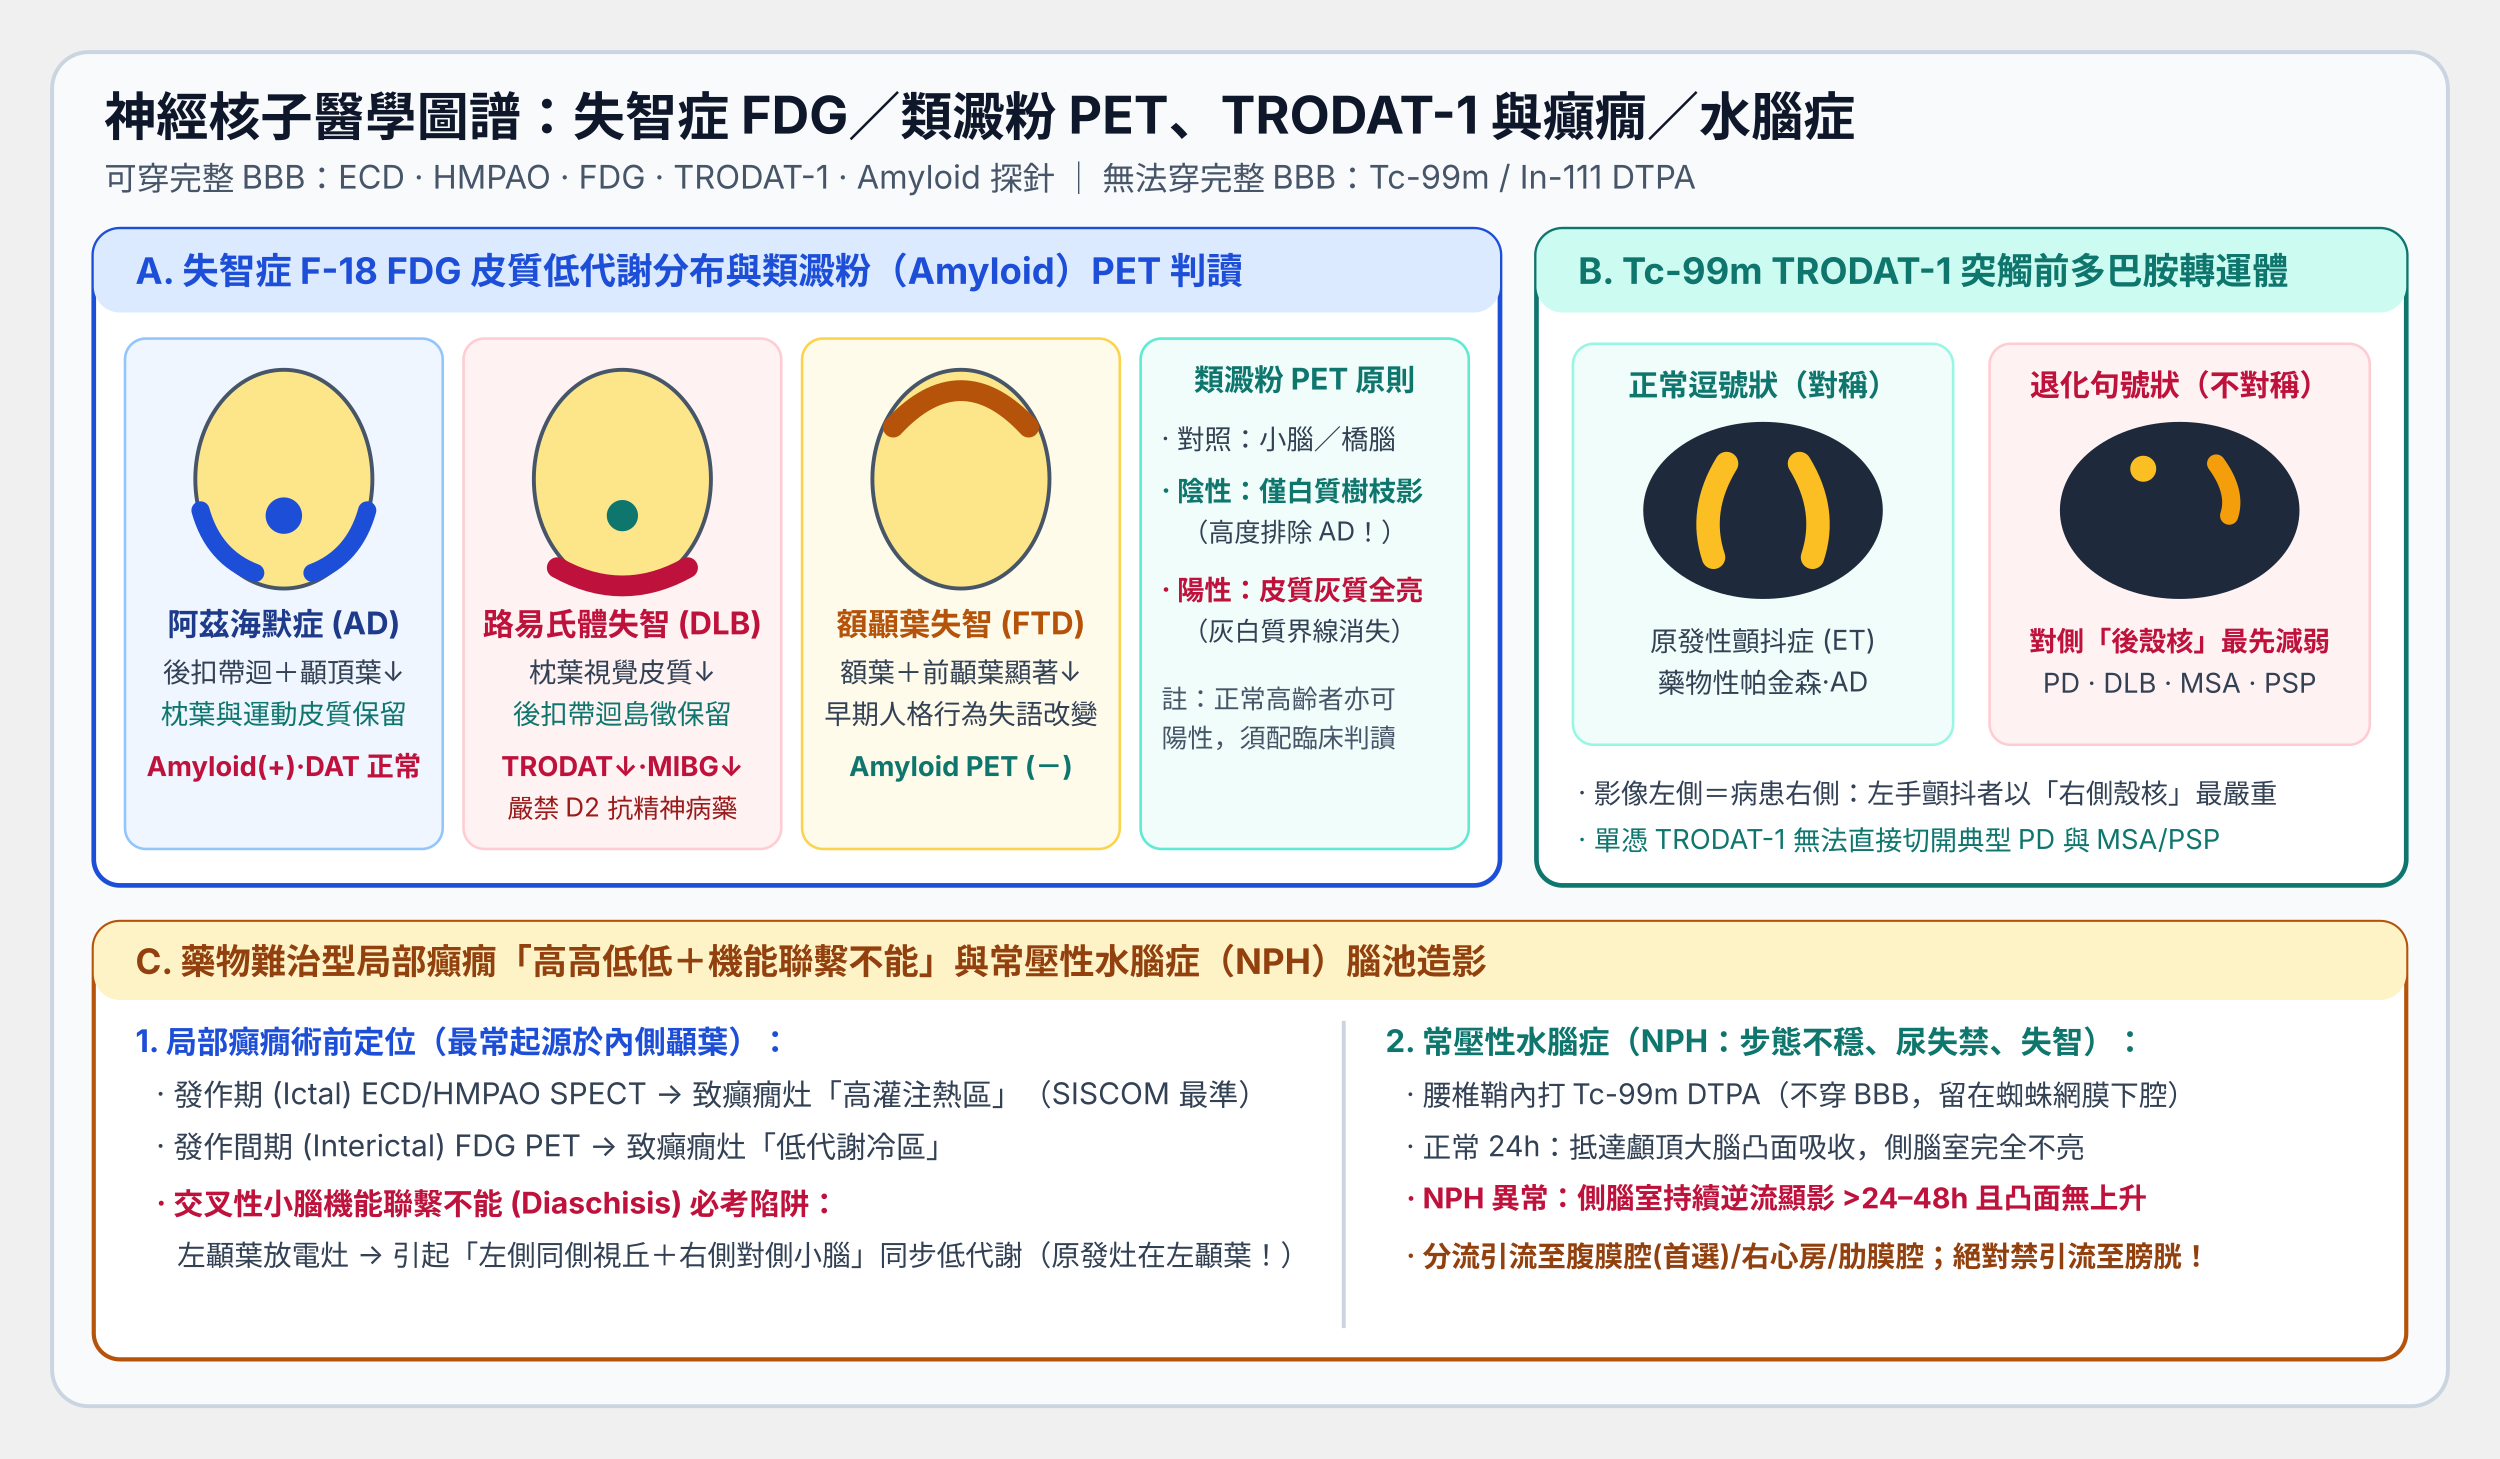
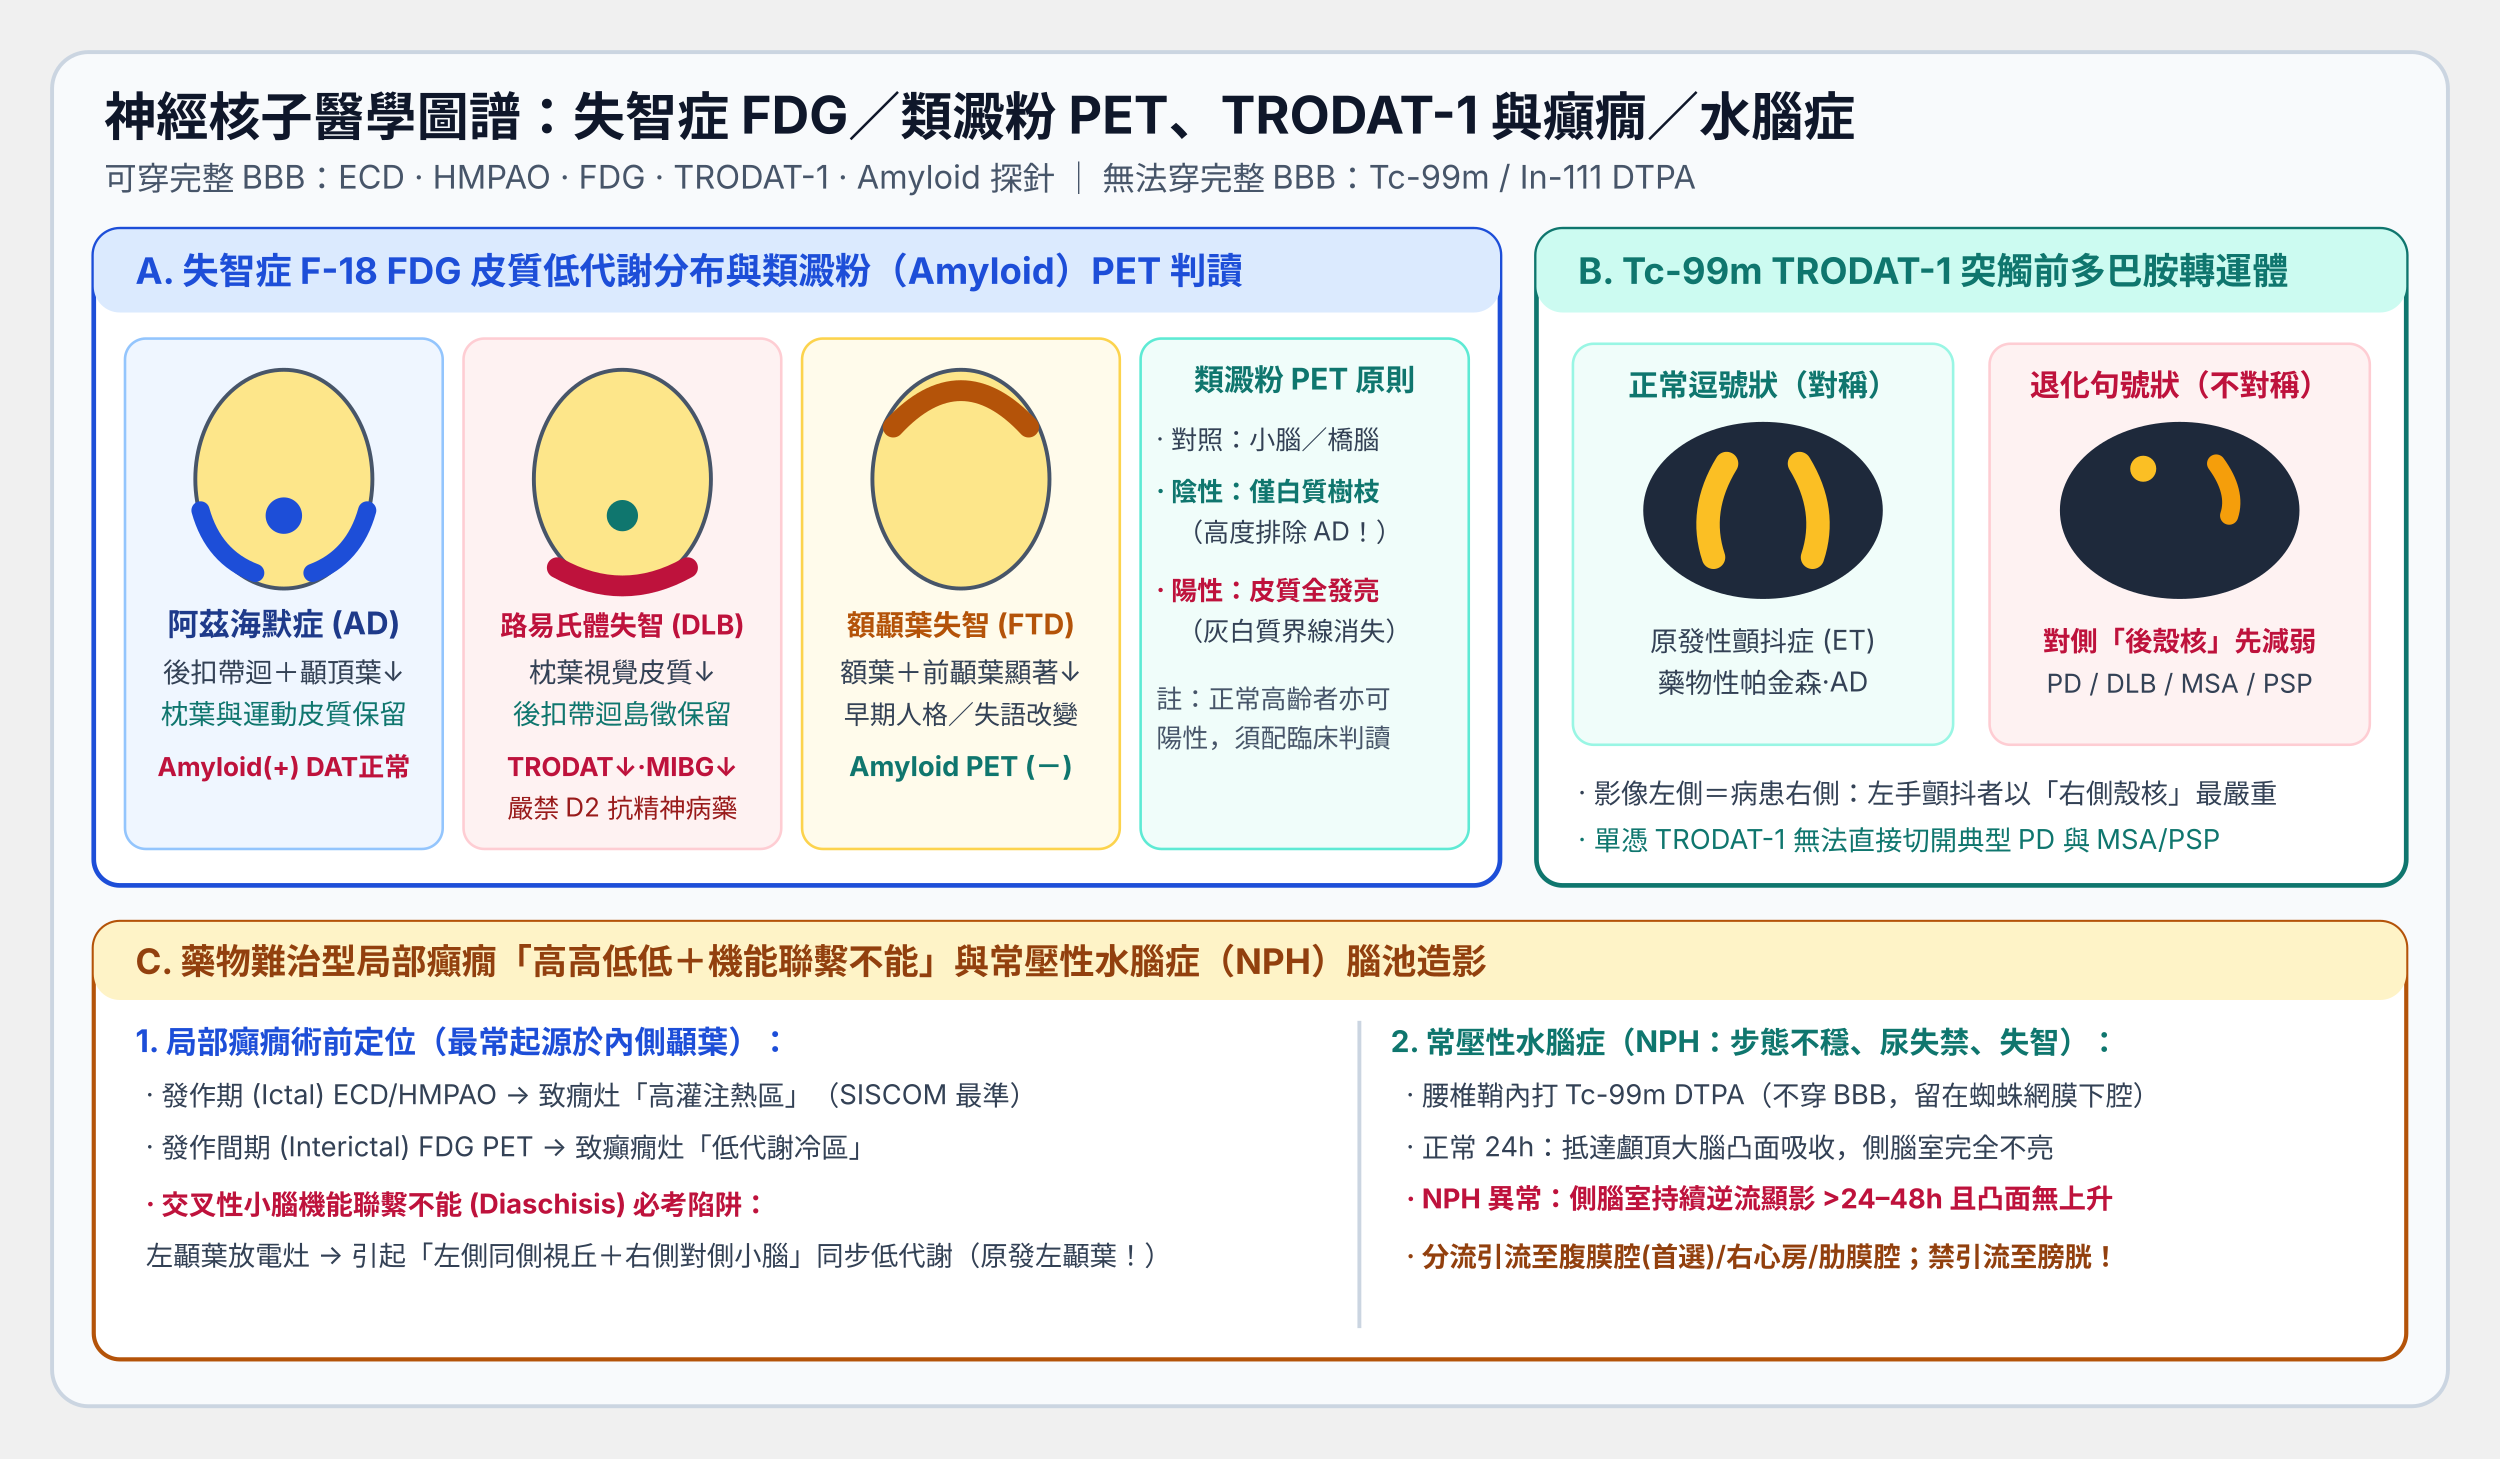
<svg xmlns="http://www.w3.org/2000/svg" viewBox="0 0 960 560" width="960" height="560" role="img" aria-labelledby="title desc">
  <rect x="20" y="20" width="920" height="520" rx="14" fill="#f8fafc" stroke="#cbd5e1" stroke-width="1.5" />
  <g font-family="system-ui, -apple-system, 'Noto Sans TC', sans-serif" fill="#0f172a">
    <text x="40" y="52" font-size="20" font-weight="700">神經核子醫學圖譜：失智症 FDG／類澱粉 PET、TRODAT-1 與癲癇／水腦症</text>
    <text x="40" y="73" font-size="12.5" fill="#475569">可穿完整 BBB：ECD · HMPAO · FDG · TRODAT-1 · Amyloid 探針 ｜ 無法穿完整 BBB：Tc-99m / In-111 DTPA</text>
    <rect x="36" y="88" width="540" height="252" rx="10" fill="#ffffff" stroke="#1d4ed8" stroke-width="1.8" />
    <rect x="36" y="88" width="540" height="32" rx="10" fill="#dbeafe" />
    <text x="52" y="109" font-size="14" font-weight="700" fill="#1d4ed8">A. 失智症 F-18 FDG 皮質低代謝分布與類澱粉（Amyloid）PET 判讀</text>
    <rect x="48" y="130" width="122" height="196" rx="8" fill="#eff6ff" stroke="#93c5fd" />
    <ellipse cx="109" cy="184" rx="34" ry="42" fill="#fde68a" stroke="#475569" stroke-width="1.5" />
    <path d="M77 196 Q82 214 98 220" fill="none" stroke="#1d4ed8" stroke-width="7" stroke-linecap="round" />
    <path d="M141 196 Q136 214 120 220" fill="none" stroke="#1d4ed8" stroke-width="7" stroke-linecap="round" />
    <circle cx="109" cy="198" r="7" fill="#1d4ed8" />
    <text x="109" y="244" font-size="12" font-weight="700" fill="#1e3a8a" text-anchor="middle">阿茲海默症 (AD)</text>
    <text x="109" y="262" font-size="10.5" fill="#334155" text-anchor="middle">後扣帶迴＋顳頂葉↓</text>
    <text x="109" y="278" font-size="10.5" fill="#0f766e" text-anchor="middle">枕葉與運動皮質保留</text>
-     <text x="109" y="298" font-size="10.5" font-weight="700" fill="#be123c" text-anchor="middle">Amyloid(+)·DAT 正常</text>
+     <text x="109" y="298" font-size="10" font-weight="700" fill="#be123c" text-anchor="middle">Amyloid(+) DAT正常</text>
    <rect x="178" y="130" width="122" height="196" rx="8" fill="#fef2f2" stroke="#fecdd3" />
    <ellipse cx="239" cy="184" rx="34" ry="42" fill="#fde68a" stroke="#475569" stroke-width="1.5" />
    <path d="M214 218 Q239 232 264 218" fill="none" stroke="#be123c" stroke-width="8" stroke-linecap="round" />
    <circle cx="239" cy="198" r="6" fill="#0f766e" />
-     <text x="239" y="244" font-size="12" font-weight="700" fill="#be123c" text-anchor="middle">路易氏體失智 (DLB)</text>
+     <text x="239" y="244" font-size="10.5" font-weight="700" fill="#be123c" text-anchor="middle">路易氏體失智 (DLB)</text>
    <text x="239" y="262" font-size="10.5" fill="#334155" text-anchor="middle">枕葉視覺皮質↓</text>
    <text x="239" y="278" font-size="10.5" fill="#0f766e" text-anchor="middle">後扣帶迴島徵保留</text>
-     <text x="239" y="298" font-size="10.5" font-weight="700" fill="#be123c" text-anchor="middle">TRODAT↓·MIBG↓</text>
+     <text x="239" y="298" font-size="10" font-weight="700" fill="#be123c" text-anchor="middle">TRODAT↓·MIBG↓</text>
    <text x="239" y="314" font-size="10" fill="#991b1b" text-anchor="middle">嚴禁 D2 抗精神病藥</text>
    <rect x="308" y="130" width="122" height="196" rx="8" fill="#fffbeb" stroke="#fcd34d" />
    <ellipse cx="369" cy="184" rx="34" ry="42" fill="#fde68a" stroke="#475569" stroke-width="1.5" />
    <path d="M343 164 Q369 136 395 164" fill="none" stroke="#b45309" stroke-width="8" stroke-linecap="round" />
-     <text x="369" y="244" font-size="12" font-weight="700" fill="#b45309" text-anchor="middle">額顳葉失智 (FTD)</text>
+     <text x="369" y="244" font-size="11" font-weight="700" fill="#b45309" text-anchor="middle">額顳葉失智 (FTD)</text>
    <text x="369" y="262" font-size="10.5" fill="#334155" text-anchor="middle">額葉＋前顳葉顯著↓</text>
-     <text x="369" y="278" font-size="10.5" fill="#334155" text-anchor="middle">早期人格行為失語改變</text>
+     <text x="369" y="278" font-size="10" fill="#334155" text-anchor="middle">早期人格／失語改變</text>
    <text x="369" y="298" font-size="10.5" font-weight="700" fill="#0f766e" text-anchor="middle">Amyloid PET (－)</text>
    <rect x="438" y="130" width="126" height="196" rx="8" fill="#f0fdfa" stroke="#5eead4" />
    <text x="501" y="150" font-size="11.5" font-weight="700" fill="#0f766e" text-anchor="middle">類澱粉 PET 原則</text>
-     <text x="446" y="172" font-size="10.5" fill="#334155">· 對照：小腦／橋腦</text>
-     <text x="446" y="192" font-size="10.5" font-weight="700" fill="#0f766e">· 陰性：僅白質樹枝影</text>
-     <text x="454" y="208" font-size="10" fill="#334155">（高度排除 AD！）</text>
-     <text x="446" y="230" font-size="10.5" font-weight="700" fill="#be123c">· 陽性：皮質灰質全亮</text>
-     <text x="454" y="246" font-size="10" fill="#334155">（灰白質界線消失）</text>
-     <text x="446" y="272" font-size="10" fill="#475569">註：正常高齡者亦可</text>
-     <text x="446" y="287" font-size="10" fill="#475569">陽性，須配臨床判讀</text>
+     <text x="444" y="172" font-size="10" fill="#334155">· 對照：小腦／橋腦</text>
+     <text x="444" y="192" font-size="10" font-weight="700" fill="#0f766e">· 陰性：僅白質樹枝</text>
+     <text x="452" y="208" font-size="10" fill="#334155">（高度排除 AD！）</text>
+     <text x="444" y="230" font-size="10" font-weight="700" fill="#be123c">· 陽性：皮質全發亮</text>
+     <text x="452" y="246" font-size="10" fill="#334155">（灰白質界線消失）</text>
+     <text x="444" y="272" font-size="10" fill="#475569">註：正常高齡者亦可</text>
+     <text x="444" y="287" font-size="10" fill="#475569">陽性，須配臨床判讀</text>
    <rect x="590" y="88" width="334" height="252" rx="10" fill="#ffffff" stroke="#0f766e" stroke-width="1.8" />
    <rect x="590" y="88" width="334" height="32" rx="10" fill="#ccfbf1" />
    <text x="606" y="109" font-size="14" font-weight="700" fill="#0f766e">B. Tc-99m TRODAT-1 突觸前多巴胺轉運體</text>
    <rect x="604" y="132" width="146" height="154" rx="8" fill="#f0fdfa" stroke="#99f6e4" />
    <text x="677" y="152" font-size="11.5" font-weight="700" fill="#0f766e" text-anchor="middle">正常逗號狀（對稱）</text>
    <ellipse cx="677" cy="196" rx="46" ry="34" fill="#1e293b" />
    <path d="M663 178 Q652 196 658 214" fill="none" stroke="#fbbf24" stroke-width="9" stroke-linecap="round" />
    <path d="M691 178 Q702 196 696 214" fill="none" stroke="#fbbf24" stroke-width="9" stroke-linecap="round" />
    <text x="677" y="250" font-size="10.5" fill="#334155" text-anchor="middle">原發性顫抖症 (ET)</text>
    <text x="677" y="266" font-size="10.5" fill="#334155" text-anchor="middle">藥物性帕金森·AD</text>
    <rect x="764" y="132" width="146" height="154" rx="8" fill="#fef2f2" stroke="#fecdd3" />
    <text x="837" y="152" font-size="11.5" font-weight="700" fill="#be123c" text-anchor="middle">退化句號狀（不對稱）</text>
    <ellipse cx="837" cy="196" rx="46" ry="34" fill="#1e293b" />
    <circle cx="823" cy="180" r="5" fill="#fbbf24" />
    <path d="M851 178 Q859 189 856 198" fill="none" stroke="#f59e0b" stroke-width="7" stroke-linecap="round" />
-     <text x="837" y="250" font-size="10.5" font-weight="700" fill="#be123c" text-anchor="middle">對側「後殼核」最先減弱</text>
-     <text x="837" y="266" font-size="10.5" fill="#334155" text-anchor="middle">PD · DLB · MSA · PSP</text>
+     <text x="837" y="250" font-size="10.5" font-weight="700" fill="#be123c" text-anchor="middle">對側「後殼核」先減弱</text>
+     <text x="837" y="266" font-size="10" fill="#334155" text-anchor="middle">PD / DLB / MSA / PSP</text>
    <text x="606" y="308" font-size="10.5" fill="#334155">· 影像左側＝病患右側：左手顫抖者以「右側殼核」最嚴重</text>
    <text x="606" y="326" font-size="10.5" fill="#0f766e">· 單憑 TRODAT-1 無法直接切開典型 PD 與 MSA/PSP</text>
    <rect x="36" y="354" width="888" height="168" rx="10" fill="#ffffff" stroke="#b45309" stroke-width="1.6" />
    <rect x="36" y="354" width="888" height="30" rx="10" fill="#fef3c7" />
    <text x="52" y="374" font-size="13.5" font-weight="700" fill="#92400e">C. 藥物難治型局部癲癇「高高低低＋機能聯繫不能」與常壓性水腦症（NPH）腦池造影</text>
    <text x="52" y="404" font-size="12" font-weight="700" fill="#1d4ed8">1. 局部癲癇術前定位（最常起源於內側顳葉）：</text>
-     <text x="60" y="424" font-size="11.5" fill="#334155">· 發作期 (Ictal) ECD/HMPAO SPECT → 致癲癇灶「高灌注熱區」（SISCOM 最準）</text>
-     <text x="60" y="444" font-size="11.5" fill="#334155">· 發作間期 (Interictal) FDG PET → 致癲癇灶「低代謝冷區」</text>
-     <text x="60" y="466" font-size="11.5" font-weight="700" fill="#be123c">· 交叉性小腦機能聯繫不能 (Diaschisis) 必考陷阱：</text>
-     <text x="68" y="486" font-size="11" fill="#334155">左顳葉放電灶 → 引起「左側同側視丘＋右側對側小腦」同步低代謝（原發灶在左顳葉！）</text>
-     <line x1="516" y1="392" x2="516" y2="510" stroke="#cbd5e1" stroke-width="1.5" />
-     <text x="532" y="404" font-size="12" font-weight="700" fill="#0f766e">2. 常壓性水腦症（NPH：步態不穩、尿失禁、失智）：</text>
-     <text x="540" y="424" font-size="11" fill="#334155">· 腰椎鞘內打 Tc-99m DTPA（不穿 BBB，留在蜘蛛網膜下腔）</text>
-     <text x="540" y="444" font-size="11" fill="#334155">· 正常 24h：抵達顱頂大腦凸面吸收，側腦室完全不亮</text>
-     <text x="540" y="464" font-size="11" font-weight="700" fill="#be123c">· NPH 異常：側腦室持續逆流顯影 &gt;24–48h 且凸面無上升</text>
-     <text x="540" y="486" font-size="11" font-weight="600" fill="#92400e">· 分流引流至腹膜腔(首選)/右心房/肋膜腔；絕對禁引流至膀胱！</text>
+     <text x="56" y="424" font-size="10.5" fill="#334155">· 發作期 (Ictal) ECD/HMPAO → 致癇灶「高灌注熱區」（SISCOM 最準）</text>
+     <text x="56" y="444" font-size="10.5" fill="#334155">· 發作間期 (Interictal) FDG PET → 致癲癇灶「低代謝冷區」</text>
+     <text x="56" y="466" font-size="10.5" font-weight="700" fill="#be123c">· 交叉性小腦機能聯繫不能 (Diaschisis) 必考陷阱：</text>
+     <text x="56" y="486" font-size="10.5" fill="#334155">左顳葉放電灶 → 引起「左側同側視丘＋右側對側小腦」同步低代謝（原發左顳葉！）</text>
+     <line x1="522" y1="392" x2="522" y2="510" stroke="#cbd5e1" stroke-width="1.5" />
+     <text x="534" y="404" font-size="11.5" font-weight="700" fill="#0f766e">2. 常壓性水腦症（NPH：步態不穩、尿失禁、失智）：</text>
+     <text x="540" y="424" font-size="10.5" fill="#334155">· 腰椎鞘內打 Tc-99m DTPA（不穿 BBB，留在蜘蛛網膜下腔）</text>
+     <text x="540" y="444" font-size="10.5" fill="#334155">· 正常 24h：抵達顱頂大腦凸面吸收，側腦室完全不亮</text>
+     <text x="540" y="464" font-size="10.5" font-weight="700" fill="#be123c">· NPH 異常：側腦室持續逆流顯影 &gt;24–48h 且凸面無上升</text>
+     <text x="540" y="486" font-size="10.5" font-weight="600" fill="#92400e">· 分流引流至腹膜腔(首選)/右心房/肋膜腔；禁引流至膀胱！</text>
  </g>
</svg>
